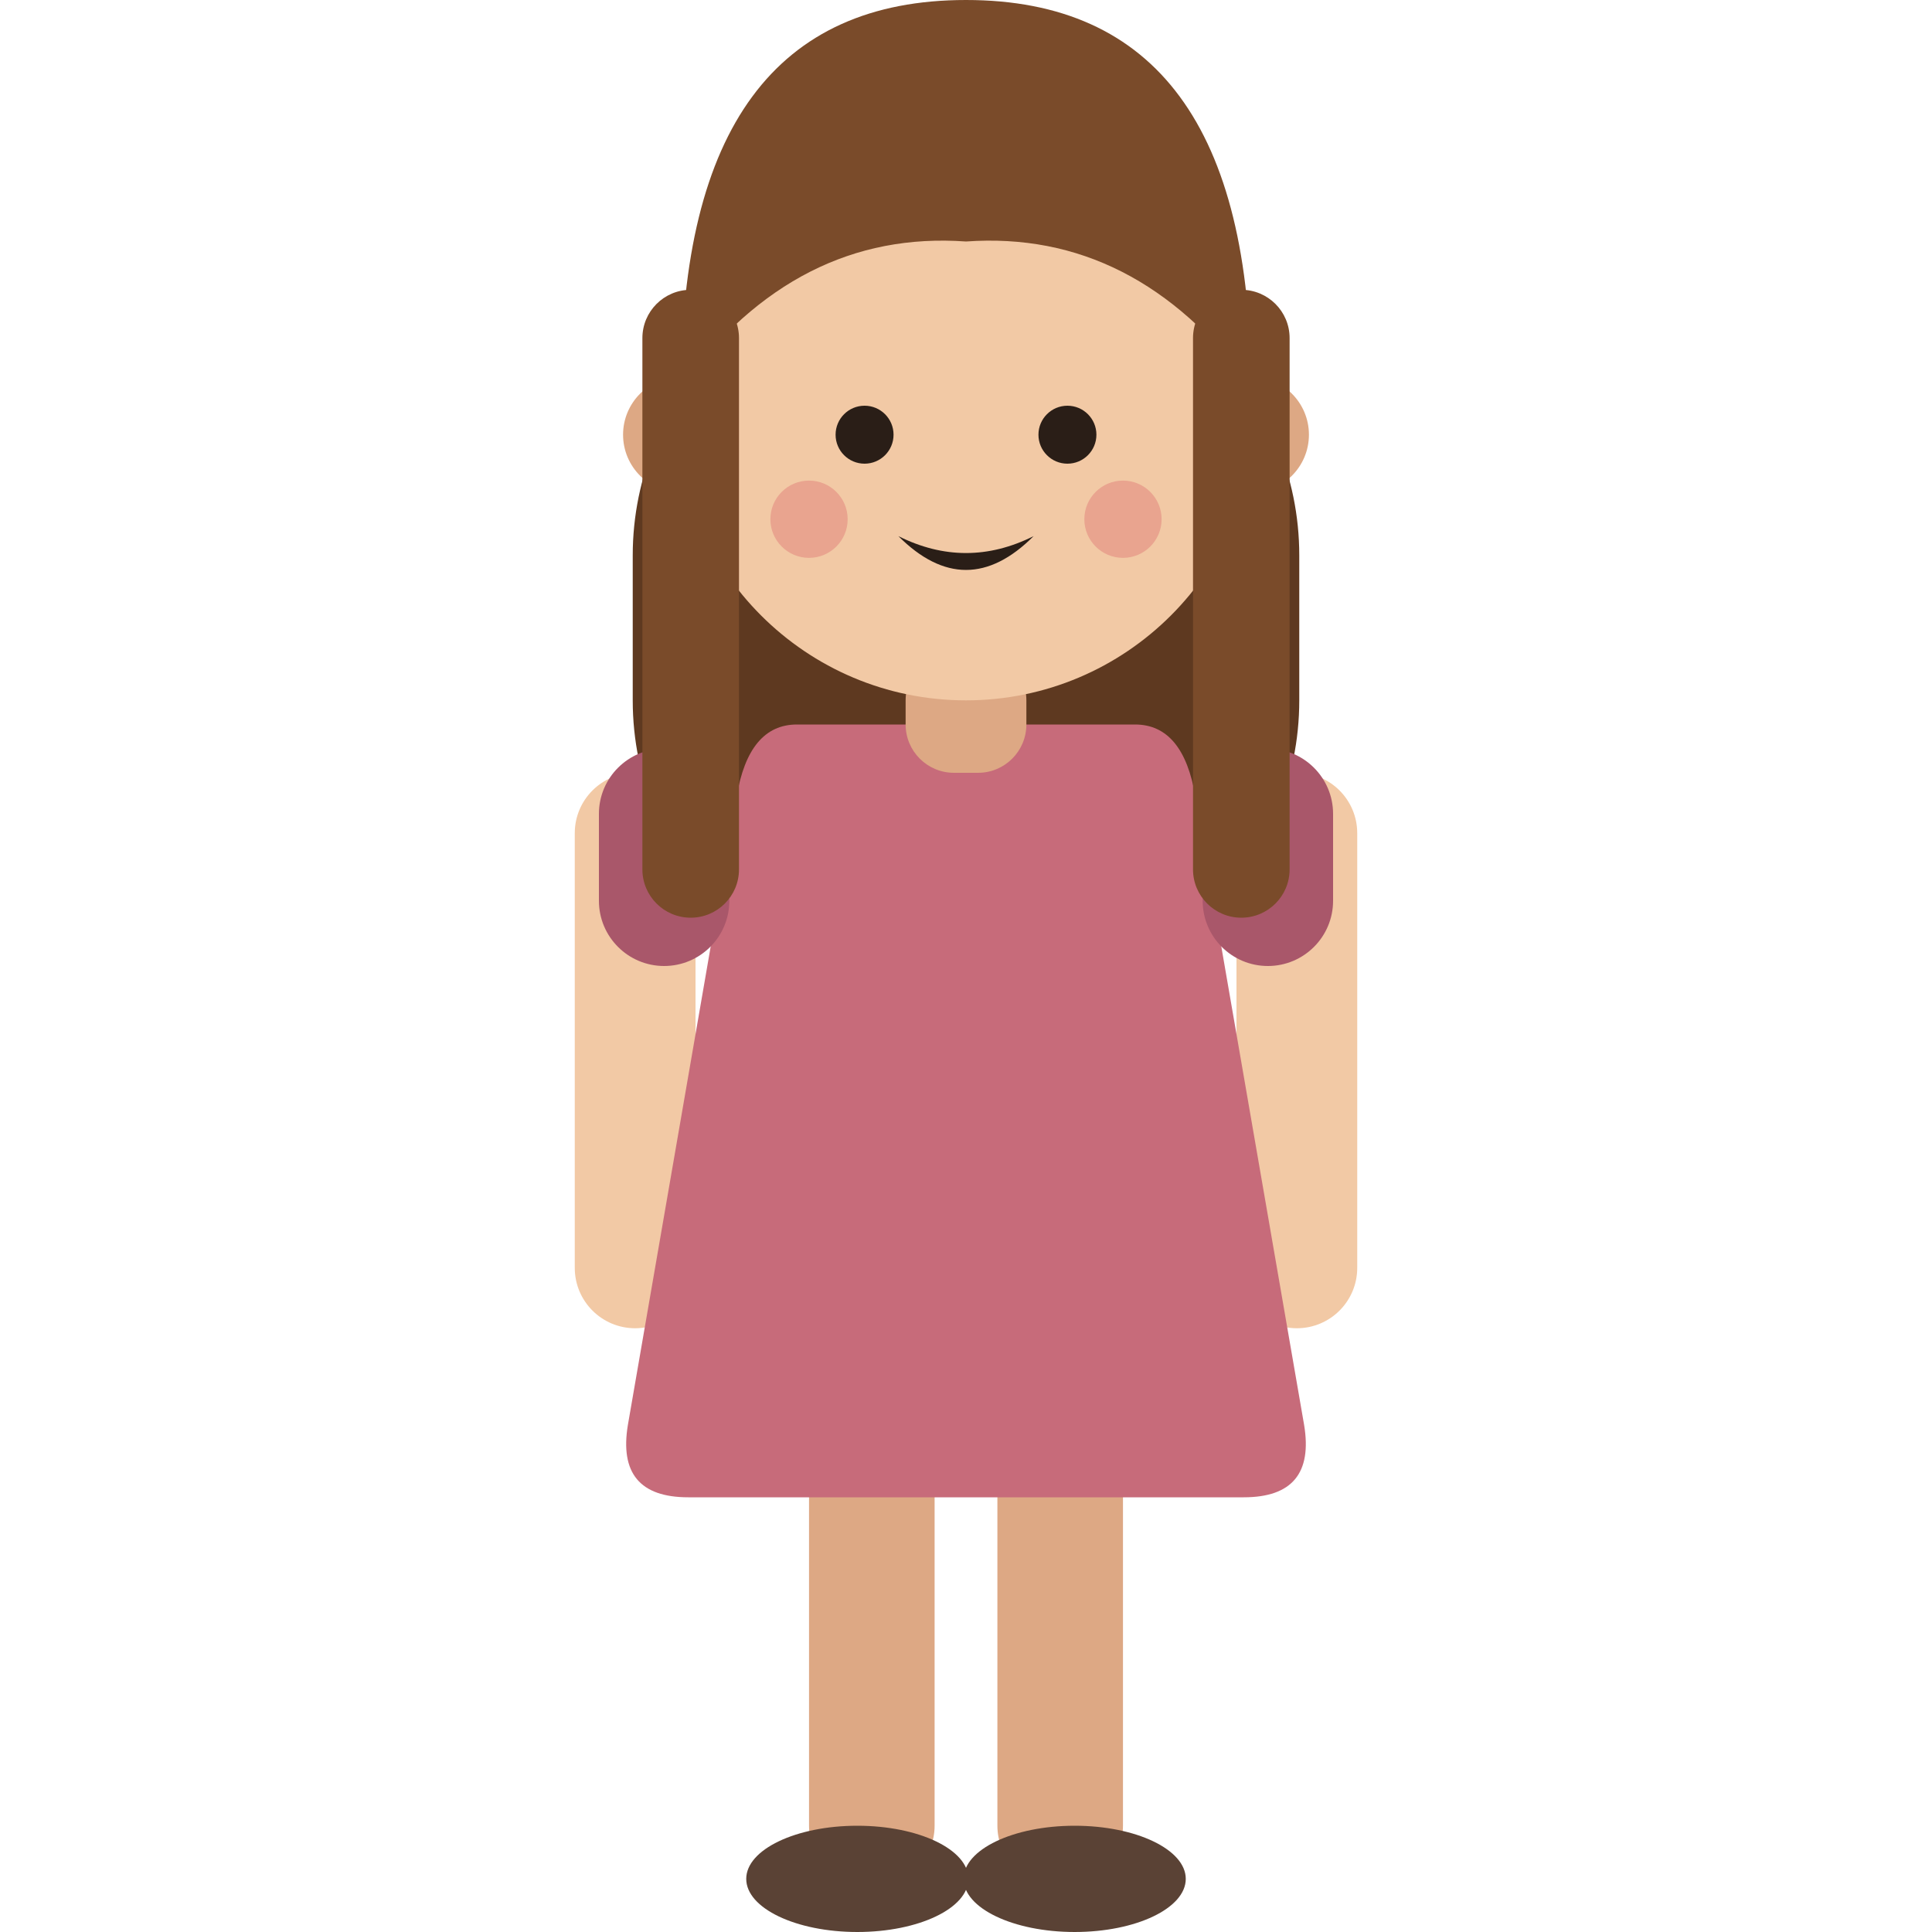
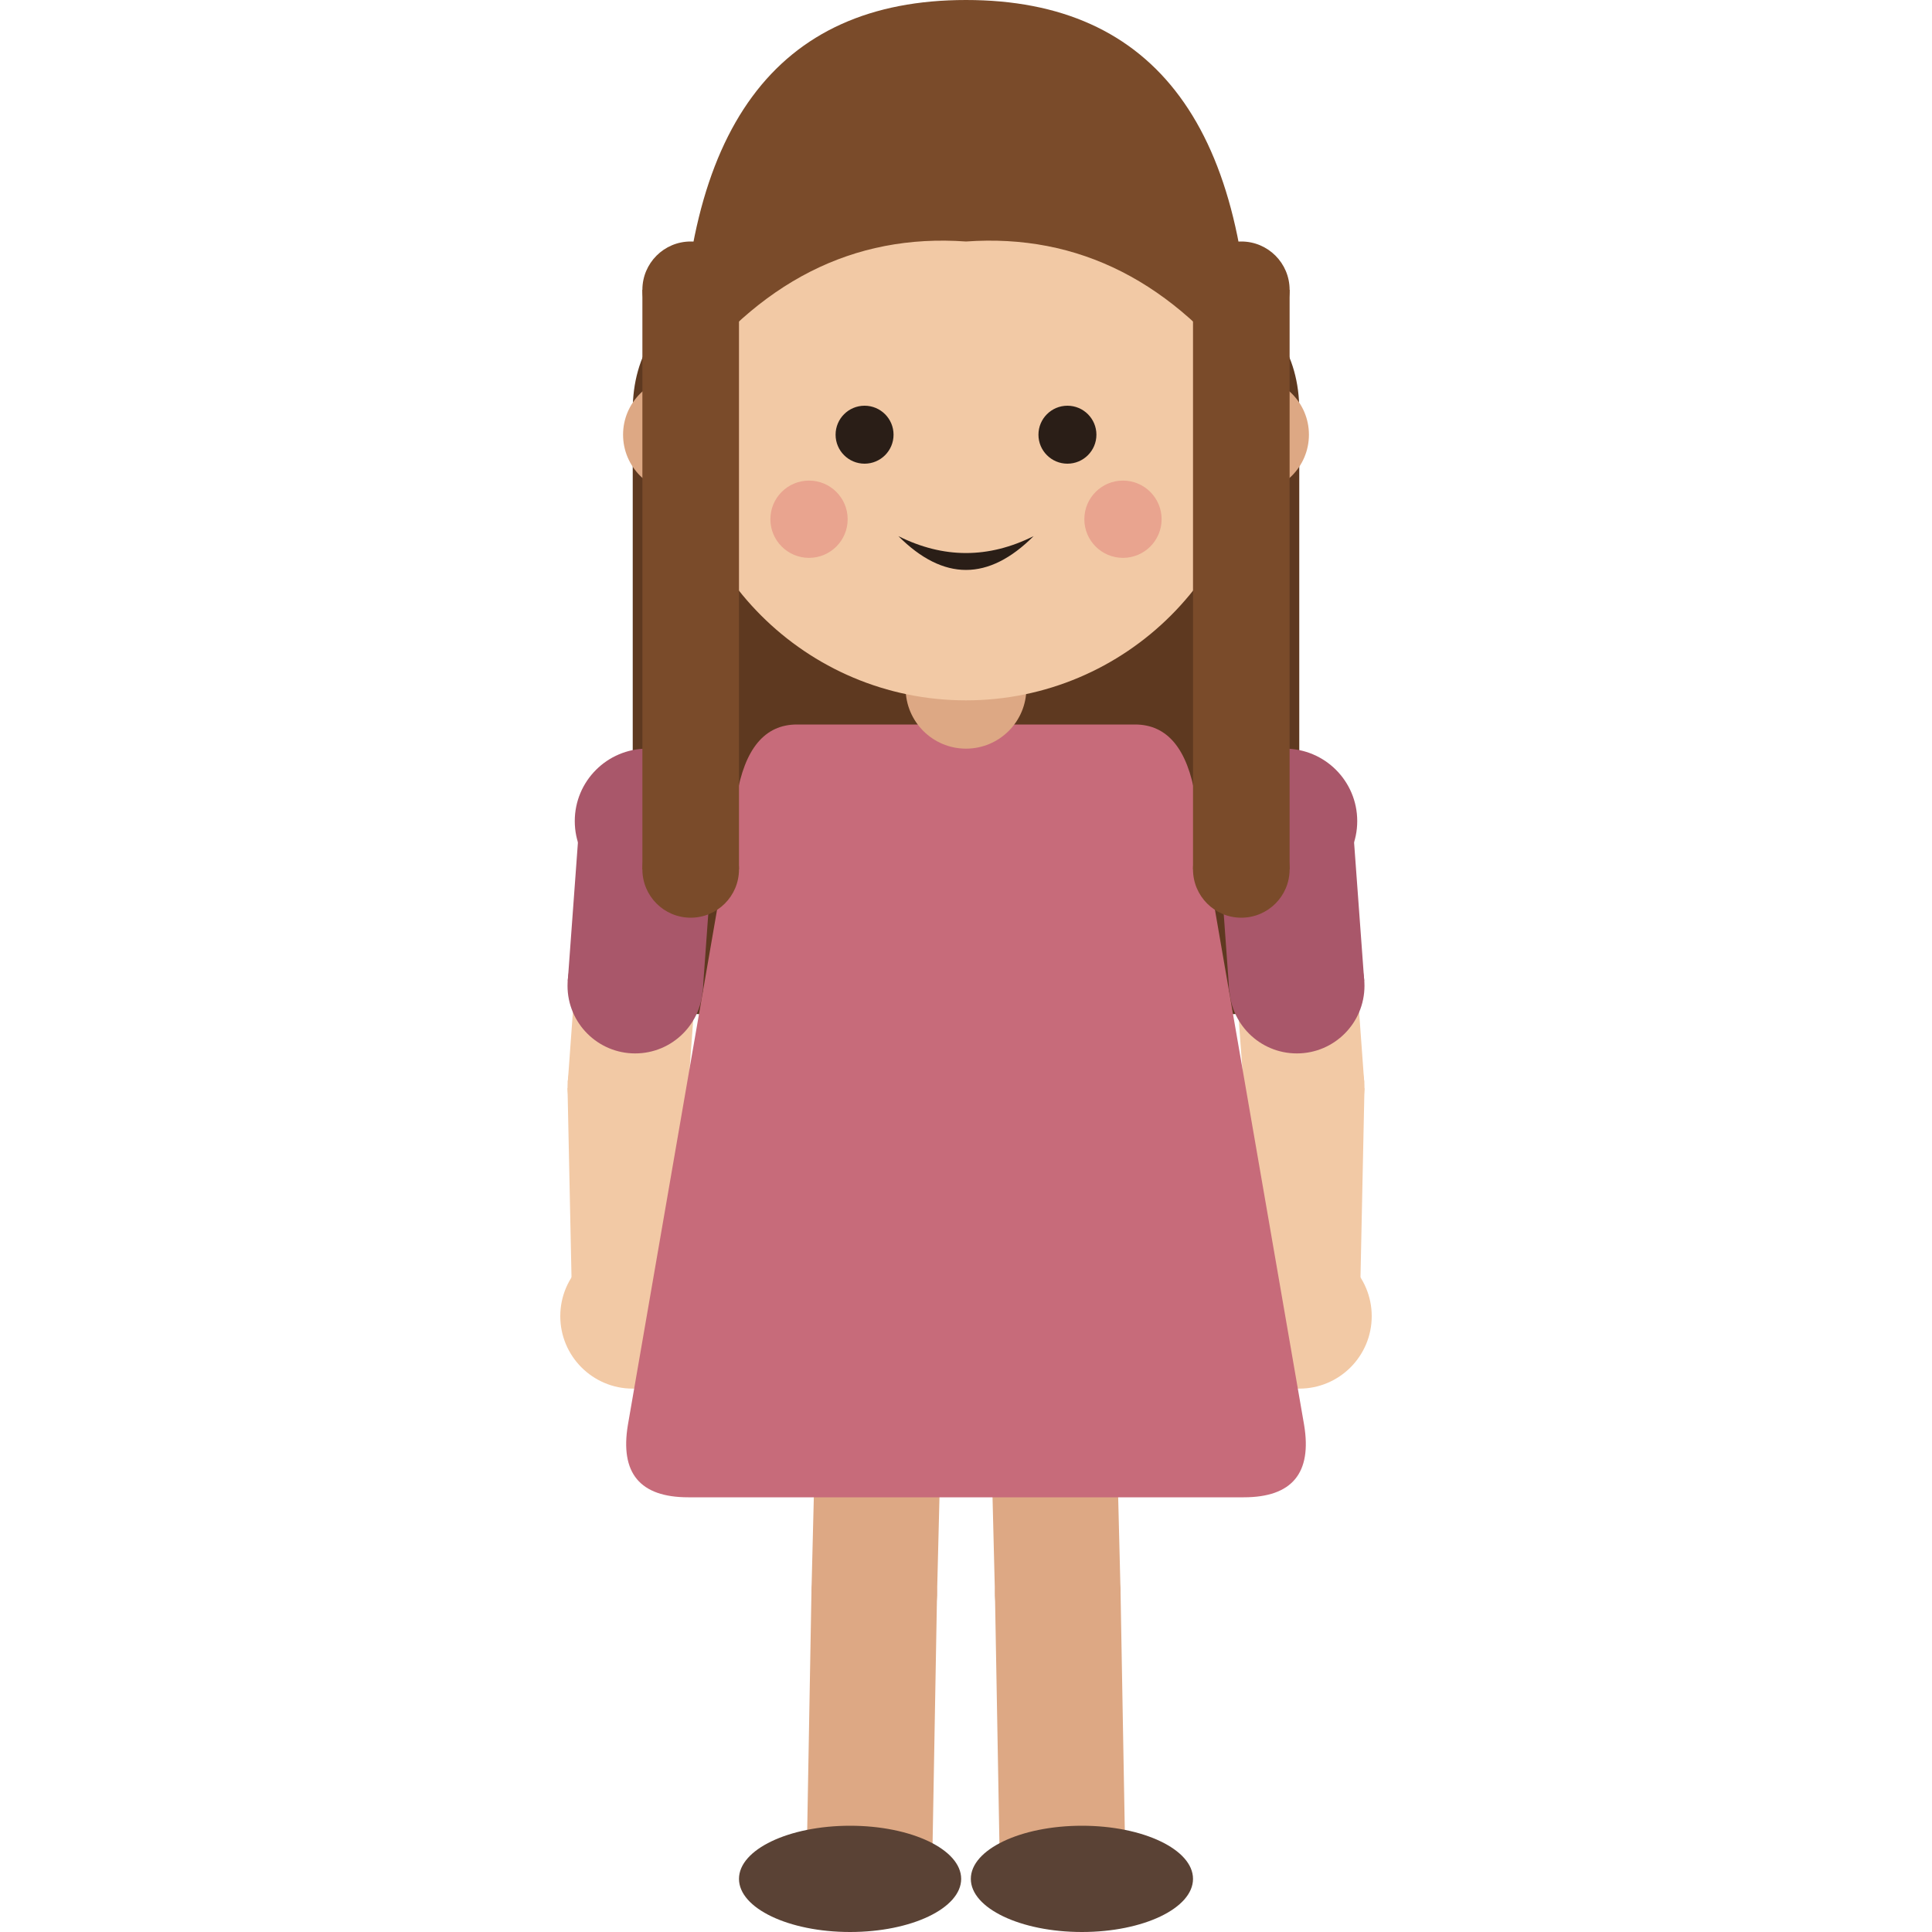
<svg xmlns="http://www.w3.org/2000/svg" viewBox="0 0 800 800" width="800" height="800">
-   <rect x="262" y="110" width="276" height="300" rx="120" fill="#5E3920" />
-   <rect x="335" y="540" width="52" height="240" rx="24" fill="#DDA884" />
-   <rect x="413" y="540" width="52" height="240" rx="24" fill="#DDA884" />
-   <ellipse cx="355" cy="778" rx="46" ry="22" fill="#5A4235" />
-   <ellipse cx="445" cy="778" rx="46" ry="22" fill="#5A4235" />
-   <rect x="238" y="320" width="50" height="230" rx="25" fill="#F2C9A5" />
-   <rect x="512" y="320" width="50" height="230" rx="25" fill="#F2C9A5" />
-   <path d="M330 300 H470 Q490 300 495 330 L540 590 Q545 620 515 620 H285 Q255 620 260 590 L305 330 Q310 300 330 300 Z" fill="#C76B7A" />
-   <rect x="248" y="310" width="54" height="90" rx="27" fill="#A9576A" />
-   <rect x="498" y="310" width="54" height="90" rx="27" fill="#A9576A" />
-   <rect x="375" y="270" width="50" height="50" rx="20" fill="#DDA884" />
-   <circle cx="282" cy="180" r="24" fill="#DDA884" />
-   <circle cx="518" cy="180" r="24" fill="#DDA884" />
-   <circle cx="400" cy="170" r="120" fill="#F2C9A5" />
-   <path d="M282 160 Q282 0 400 0 Q518 0 518 160 Q470 95 400 100 Q330 95 282 160 Z" fill="#7A4B2A" />
-   <rect x="266" y="120" width="40" height="260" rx="20" fill="#7A4B2A" />
-   <rect x="494" y="120" width="40" height="260" rx="20" fill="#7A4B2A" />
-   <circle cx="358" cy="180" r="12" fill="#2A1E17" />
-   <circle cx="442" cy="180" r="12" fill="#2A1E17" />
-   <circle cx="335" cy="215" r="16" fill="#E9A48F" />
-   <circle cx="465" cy="215" r="16" fill="#E9A48F" />
-   <path d="M372 222 Q400 250 428 222 Q400 236 372 222 Z" fill="#2A1E17" />
+   <g transform="translate(0 0) scale(1)">
+     <g transform="rotate(0 400 300)">
+       <path d="M262 170 Q262 100 400 100 Q538 100 538 170 L538 390 Q538 420 508 420 L292 420 Q262 420 262 390 Z" fill="#5E3920" />
+     </g>
+     <path d="M339 539.4 L336 659.4 L388 660.6 L391 540.6 Z" fill="#DDA884" />
+     <path d="M336 659.5 L334 771.5 L386 772.5 L388 660.5 Z" fill="#DDA884" />
+     <circle cx="365" cy="540" r="26" fill="#DDA884" />
+     <circle cx="362" cy="660" r="26" fill="#DDA884" />
+     <circle cx="360" cy="772" r="26" fill="#DDA884" />
+     <ellipse cx="352" cy="778" rx="46" ry="22" fill="#5A4235" />
+     <path d="M409 540.6 L412 660.6 L464 659.4 L461 539.4 Z" fill="#DDA884" />
+     <path d="M412 660.5 L414 772.5 L466 771.5 L464 659.5 Z" fill="#DDA884" />
+     <circle cx="435" cy="540" r="26" fill="#DDA884" />
+     <circle cx="438" cy="660" r="26" fill="#DDA884" />
+     <circle cx="440" cy="772" r="26" fill="#DDA884" />
+     <ellipse cx="448" cy="778" rx="46" ry="22" fill="#5A4235" />
+     <path d="M243.1 338.2 L235.1 448.2 L284.9 451.8 L292.9 341.8 Z" fill="#F2C9A5" />
+     <path d="M235 450.5 L237 545.5 L287 544.5 L285 449.5 Z" fill="#F2C9A5" />
+     <circle cx="268" cy="340" r="25" fill="#F2C9A5" />
+     <circle cx="260" cy="450" r="25" fill="#F2C9A5" />
+     <circle cx="262" cy="545" r="25" fill="#F2C9A5" />
+     <path d="M240.1 338 L235.1 406.2 L291 410.2 L295.9 342 Z" fill="#A9576A" />
+     <circle cx="268" cy="340" r="28" fill="#A9576A" />
+     <circle cx="263" cy="408.2" r="28" fill="#A9576A" />
+     <circle cx="262" cy="545" r="30" fill="#F2C9A5" />
+     <path d="M507.1 341.8 L515.1 451.8 L564.9 448.2 L556.9 338.2 Z" fill="#F2C9A5" />
+     <path d="M515 449.5 L513 544.5 L563 545.5 L565 450.5 Z" fill="#F2C9A5" />
+     <circle cx="532" cy="340" r="25" fill="#F2C9A5" />
+     <circle cx="540" cy="450" r="25" fill="#F2C9A5" />
+     <circle cx="538" cy="545" r="25" fill="#F2C9A5" />
+     <path d="M504.1 342 L509 410.2 L564.9 406.2 L559.9 338 Z" fill="#A9576A" />
+     <circle cx="532" cy="340" r="28" fill="#A9576A" />
+     <circle cx="537" cy="408.2" r="28" fill="#A9576A" />
+     <circle cx="538" cy="545" r="30" fill="#F2C9A5" />
+     <path d="M330 300 H470 Q490 300 495 330 L540 590 Q545 620 515 620 H285 Q255 620 260 590 L305 330 Q310 300 330 300 Z" fill="#C76B7A" />
+     <circle cx="268" cy="340" r="30" fill="#A9576A" />
+     <circle cx="532" cy="340" r="30" fill="#A9576A" />
+     <path d="M425 285 L425 245 L375 245 L375 285 Z" fill="#DDA884" />
+     <circle cx="400" cy="285" r="25" fill="#DDA884" />
+     <circle cx="400" cy="245" r="25" fill="#DDA884" />
+     <g transform="rotate(0 400 300)">
+       <circle cx="282" cy="180" r="24" fill="#DDA884" />
+       <circle cx="518" cy="180" r="24" fill="#DDA884" />
+       <circle cx="400" cy="170" r="120" fill="#F2C9A5" />
+       <path d="M282 160 Q282 0 400 0 Q518 0 518 160 Q470 95 400 100 Q330 95 282 160 Z" fill="#7A4B2A" />
+       <path d="M266 120 L266 360 L306 360 L306 120 Z" fill="#7A4B2A" />
+       <circle cx="286" cy="120" r="20" fill="#7A4B2A" />
+       <circle cx="286" cy="360" r="20" fill="#7A4B2A" />
+       <path d="M494 120 L494 360 L534 360 L534 120 Z" fill="#7A4B2A" />
+       <circle cx="514" cy="120" r="20" fill="#7A4B2A" />
+       <circle cx="514" cy="360" r="20" fill="#7A4B2A" />
+       <circle cx="358" cy="180" r="12" fill="#2A1E17" />
+       <circle cx="442" cy="180" r="12" fill="#2A1E17" />
+       <circle cx="335" cy="215" r="16" fill="#E9A48F" />
+       <circle cx="465" cy="215" r="16" fill="#E9A48F" />
+       <path d="M372 222 Q400 250 428 222 Q400 236 372 222 Z" fill="#2A1E17" />
+     </g>
+   </g>
</svg>
